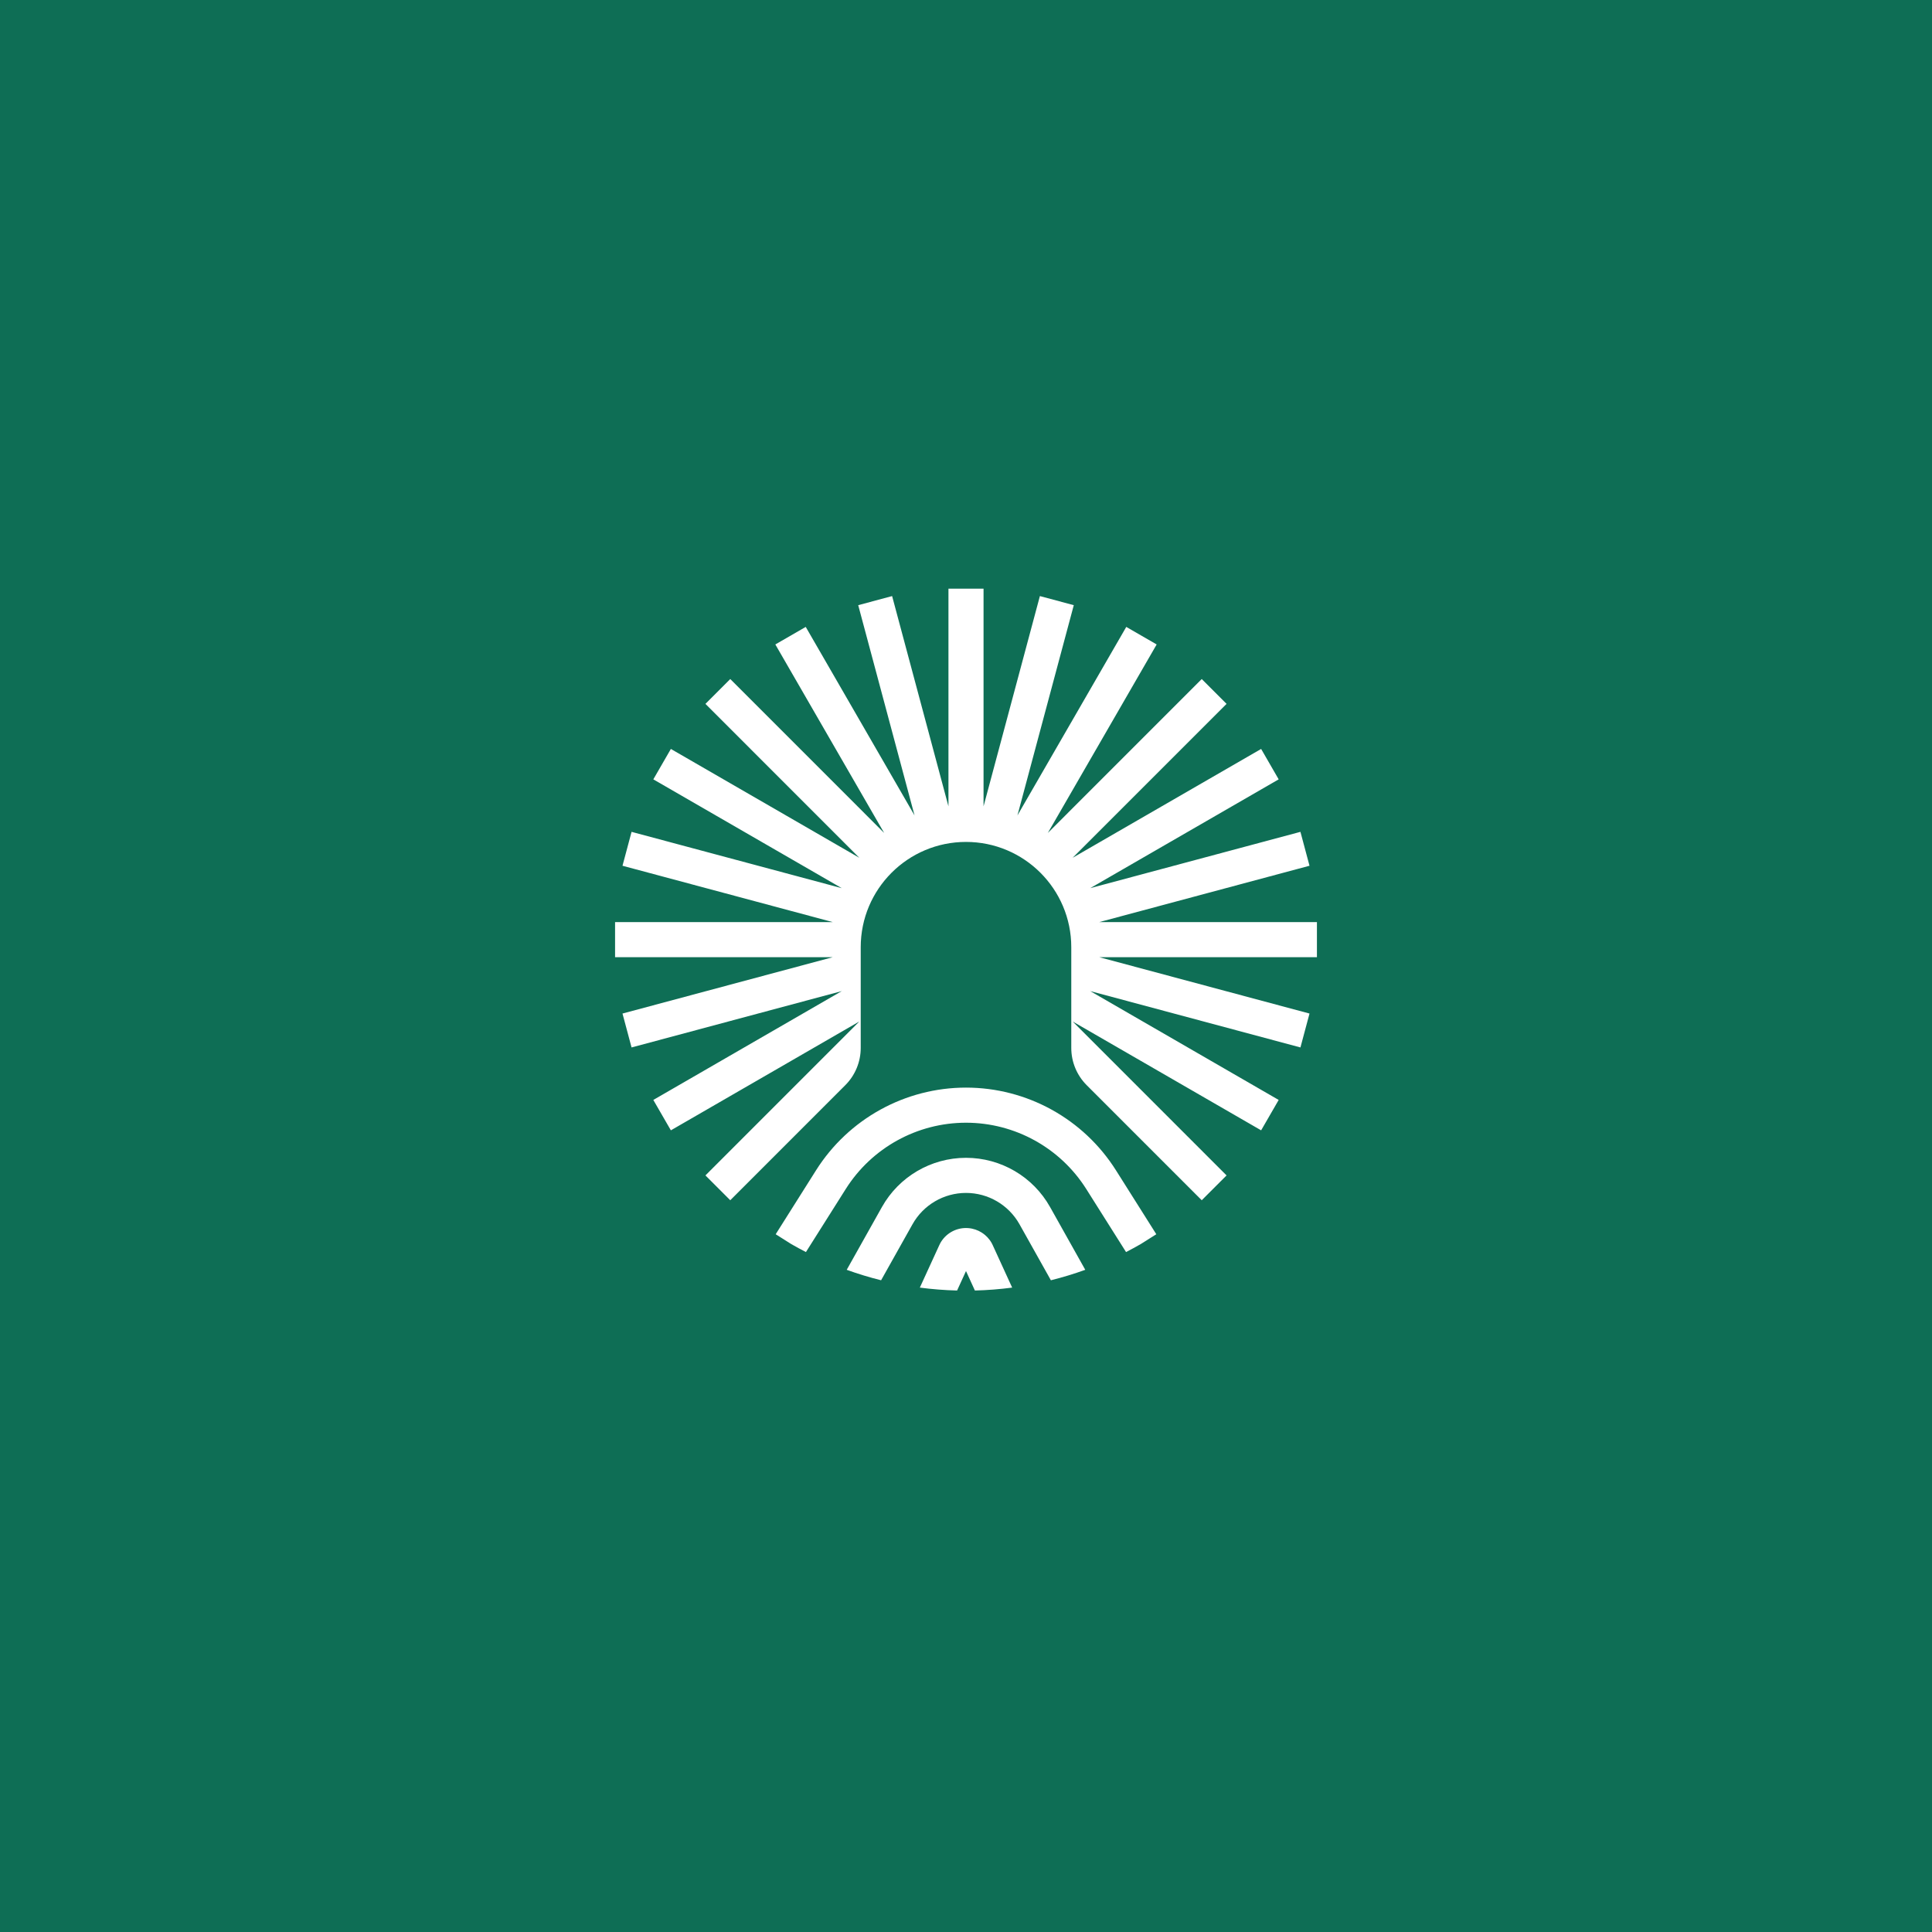
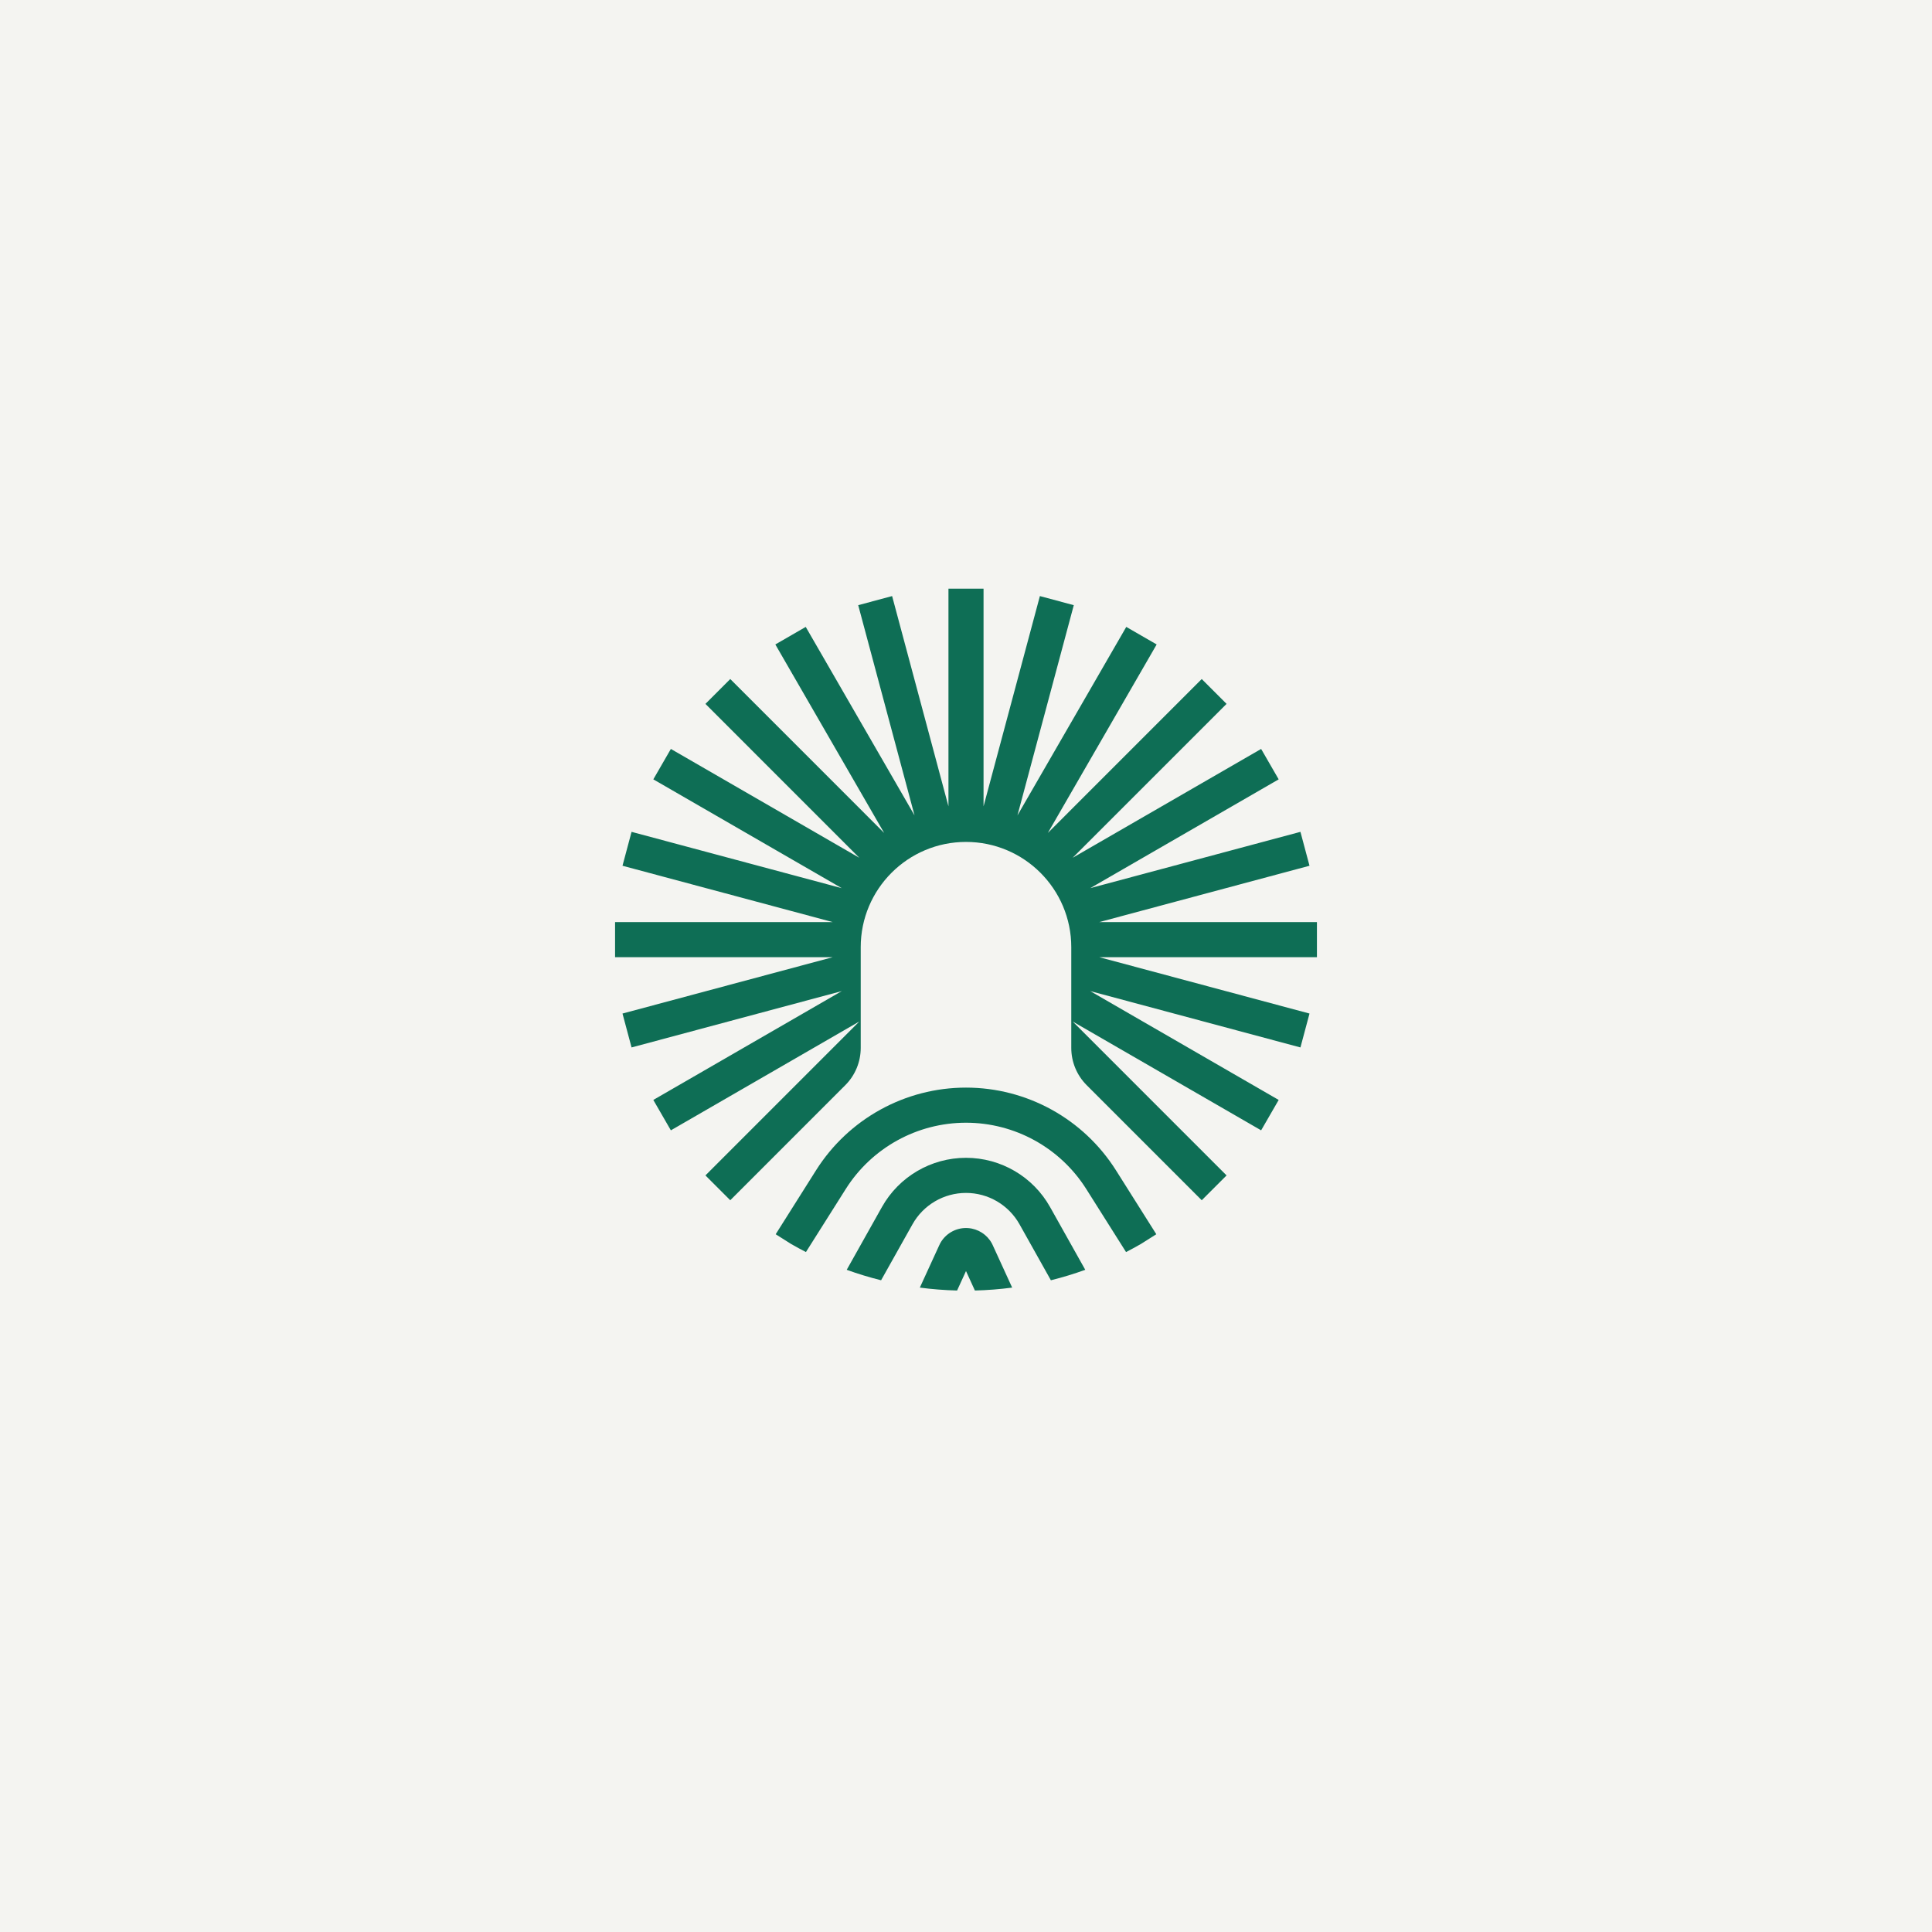
<svg xmlns="http://www.w3.org/2000/svg" width="512" height="512" viewBox="0 0 512 512">
-   <rect width="512" height="512" fill="#0E6E55" />
+   <rect width="512" height="512" fill="#F4F4F1" />
  <g transform="translate(163, 156) scale(4.65)">
    <g id="logogram" style="opacity: 1;">
-       <path fill="#FFFFFF" d="M20 28.436C16.531 28.436 13.303 30.217 11.452 33.151L9.154 36.793L10.037 37.351C10.313 37.51 10.594 37.662 10.878 37.808L13.144 34.219C14.629 31.865 17.217 30.437 20 30.437C22.783 30.437 25.371 31.865 26.856 34.219L29.121 37.808C29.405 37.662 29.686 37.51 29.962 37.351L30.846 36.793L28.548 33.151C26.696 30.216 23.47 28.436 20 28.436ZM20.123 36.443L20 36.438C19.386 36.438 18.824 36.774 18.531 37.307L18.477 37.417L17.369 39.834C18.066 39.926 18.774 39.982 19.492 40L20 38.891L20.507 40C21.225 39.982 21.933 39.926 22.631 39.834L21.524 37.417L21.47 37.307C21.197 36.81 20.689 36.484 20.123 36.443ZM21 12.406V0H19V12.406L15.789 0.423L13.857 0.941L17.067 12.923L10.866 2.18L9.134 3.18L15.335 13.922L6.565 5.151L5.15 6.567L13.92 15.338L3.18 9.135L2.18 10.868L12.921 17.07L0.94 13.86L0.423 15.792L12.405 19.003H0V21.003H12.405L0.423 24.215L0.94 26.147L12.921 22.935L2.18 29.139L3.18 30.871L13.92 24.668L5.15 33.44L6.565 34.855L13.122 28.296C13.684 27.734 14 26.971 14 26.175V20.435C14 17.121 16.686 14.434 20 14.434C23.314 14.434 26 17.121 26 20.435V26.176C26 26.972 26.316 27.735 26.878 28.297L33.435 34.855L34.85 33.44L26.08 24.669L36.82 30.871L37.82 29.139L27.079 22.935L39.06 26.147L39.577 24.215L27.596 21.003H40V19.003H27.595L39.577 15.792L39.06 13.86L27.079 17.069L37.82 10.868L36.82 9.135L26.078 15.338L34.85 6.566L33.435 5.151L24.664 13.923L30.866 3.18L29.134 2.18L22.932 12.923L26.143 0.941L24.211 0.423L21 12.406ZM20 32.437C18.012 32.437 16.179 33.511 15.207 35.245L13.202 38.82C13.841 39.051 14.494 39.25 15.161 39.416L16.951 36.224C17.569 35.121 18.736 34.438 20 34.438C21.265 34.438 22.43 35.121 23.049 36.224L24.838 39.416C25.505 39.25 26.158 39.051 26.797 38.82L24.793 35.245C23.821 33.511 21.988 32.437 20 32.437Z" />
+       <path fill="#0E6E55" d="M20 28.436C16.531 28.436 13.303 30.217 11.452 33.151L9.154 36.793L10.037 37.351C10.313 37.51 10.594 37.662 10.878 37.808L13.144 34.219C14.629 31.865 17.217 30.437 20 30.437C22.783 30.437 25.371 31.865 26.856 34.219L29.121 37.808C29.405 37.662 29.686 37.51 29.962 37.351L30.846 36.793L28.548 33.151C26.696 30.216 23.47 28.436 20 28.436ZM20.123 36.443L20 36.438C19.386 36.438 18.824 36.774 18.531 37.307L18.477 37.417L17.369 39.834C18.066 39.926 18.774 39.982 19.492 40L20 38.891L20.507 40C21.225 39.982 21.933 39.926 22.631 39.834L21.524 37.417L21.47 37.307C21.197 36.81 20.689 36.484 20.123 36.443ZM21 12.406V0H19V12.406L15.789 0.423L13.857 0.941L17.067 12.923L10.866 2.18L9.134 3.18L15.335 13.922L6.565 5.151L5.15 6.567L13.92 15.338L3.18 9.135L2.18 10.868L12.921 17.07L0.94 13.86L0.423 15.792L12.405 19.003H0V21.003H12.405L0.423 24.215L0.94 26.147L12.921 22.935L2.18 29.139L3.18 30.871L13.92 24.668L5.15 33.44L6.565 34.855L13.122 28.296C13.684 27.734 14 26.971 14 26.175V20.435C14 17.121 16.686 14.434 20 14.434C23.314 14.434 26 17.121 26 20.435V26.176C26 26.972 26.316 27.735 26.878 28.297L33.435 34.855L34.85 33.44L26.08 24.669L36.82 30.871L37.82 29.139L27.079 22.935L39.06 26.147L39.577 24.215L27.596 21.003H40V19.003H27.595L39.577 15.792L39.06 13.86L27.079 17.069L37.82 10.868L36.82 9.135L26.078 15.338L34.85 6.566L33.435 5.151L24.664 13.923L30.866 3.18L29.134 2.18L22.932 12.923L26.143 0.941L24.211 0.423L21 12.406ZM20 32.437C18.012 32.437 16.179 33.511 15.207 35.245L13.202 38.82C13.841 39.051 14.494 39.25 15.161 39.416L16.951 36.224C17.569 35.121 18.736 34.438 20 34.438C21.265 34.438 22.43 35.121 23.049 36.224L24.838 39.416C25.505 39.25 26.158 39.051 26.797 38.82L24.793 35.245C23.821 33.511 21.988 32.437 20 32.437Z" />
    </g>
  </g>
</svg>
